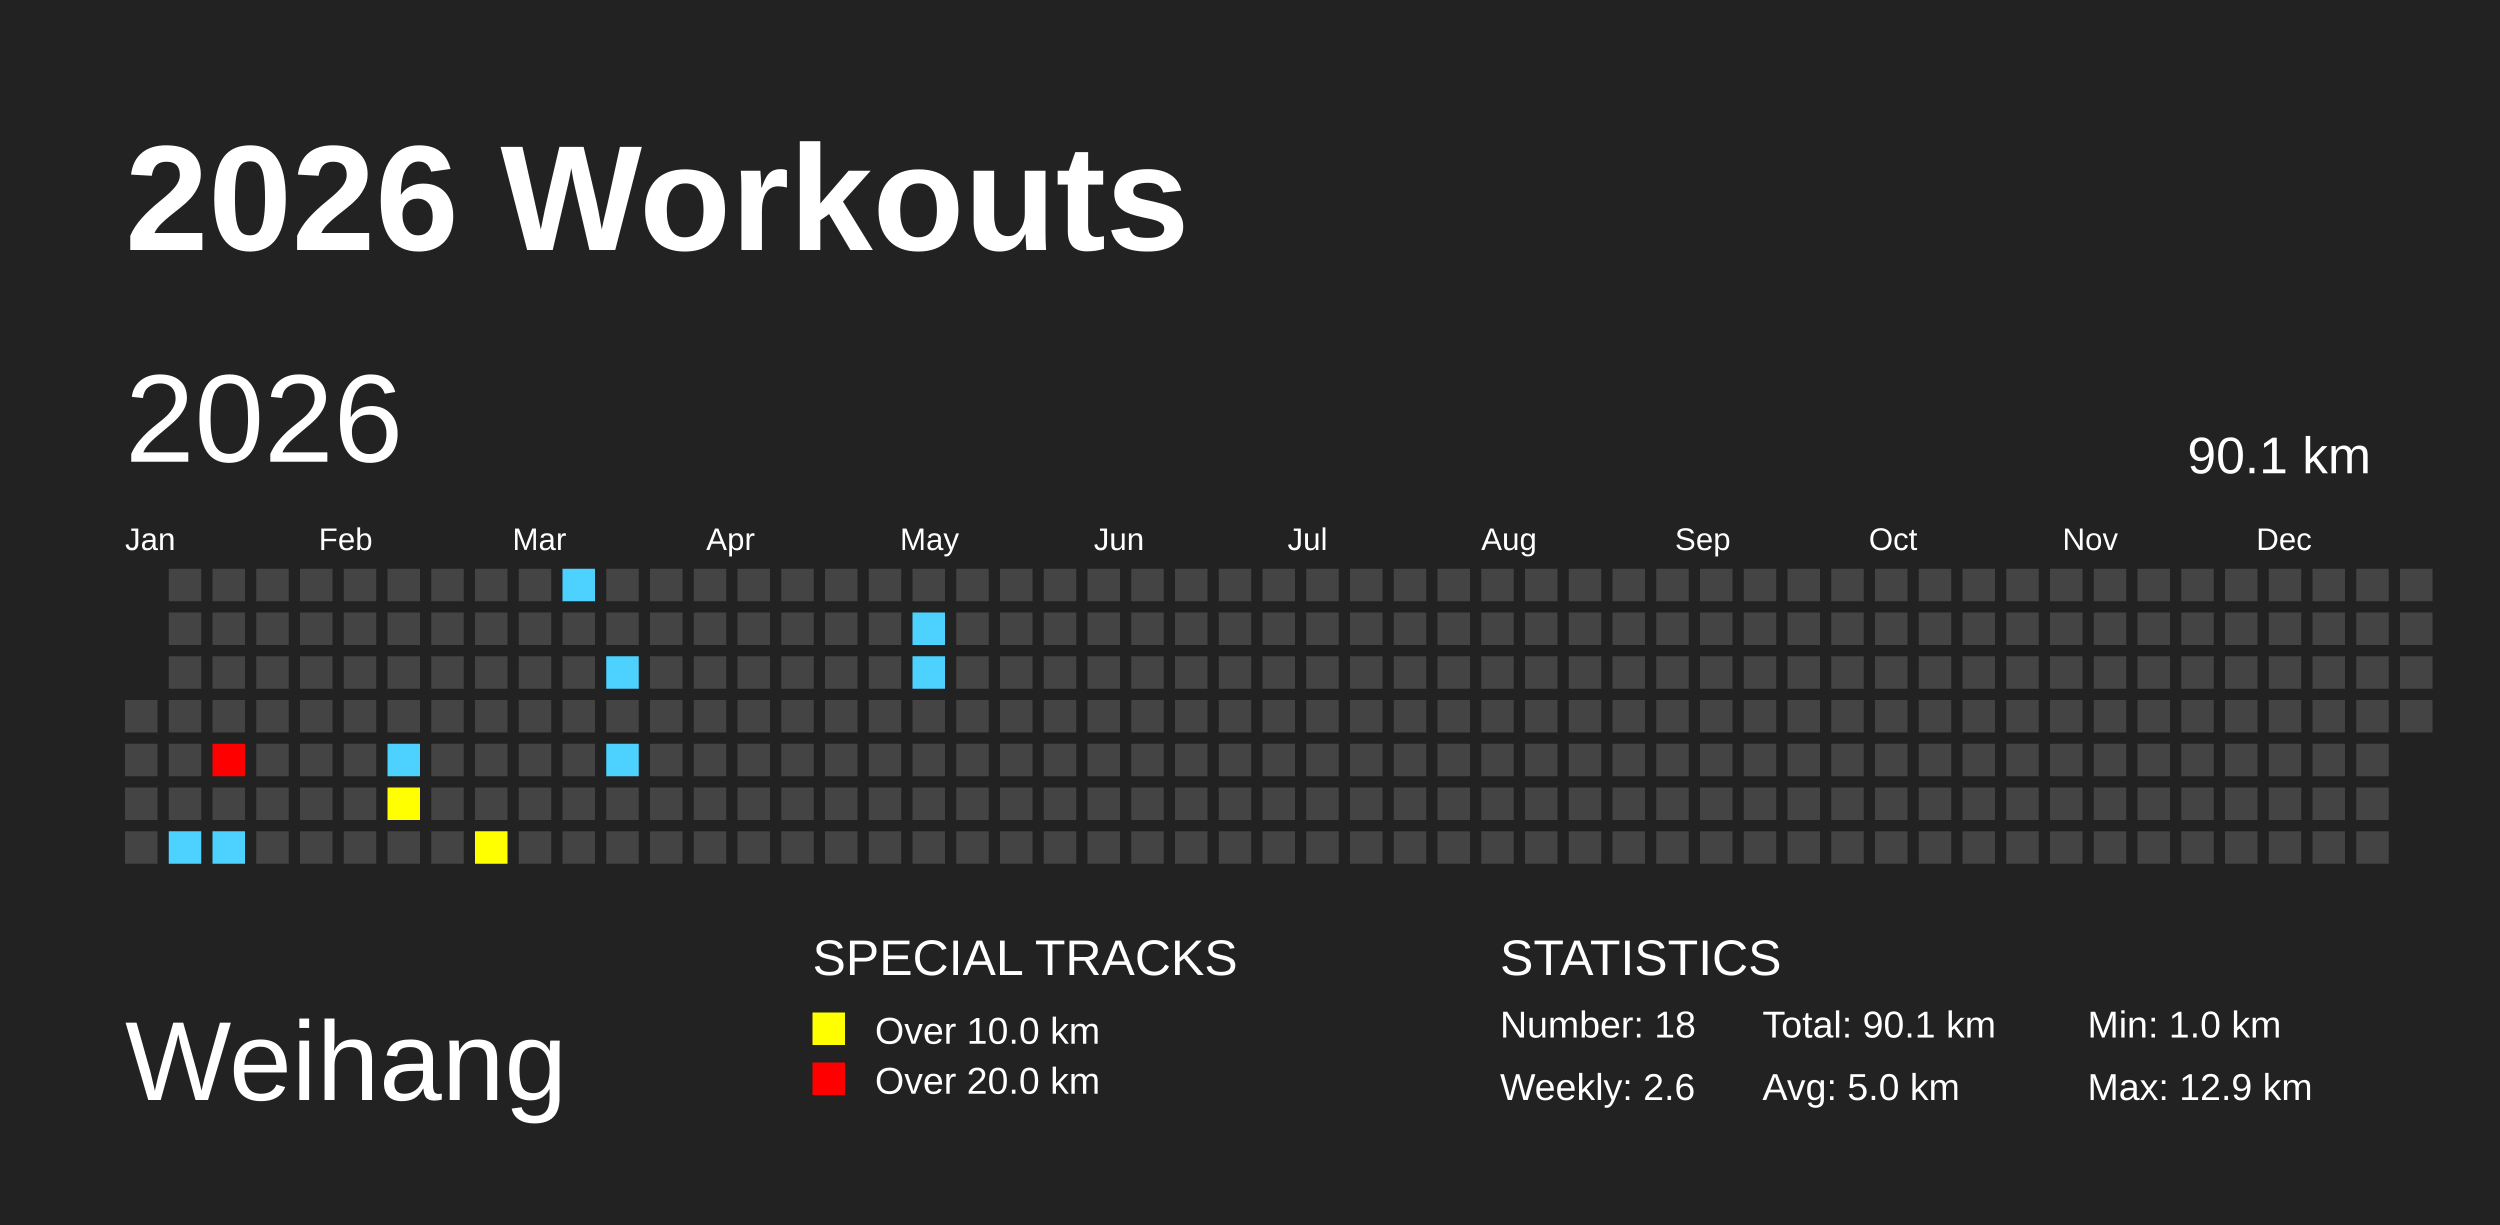
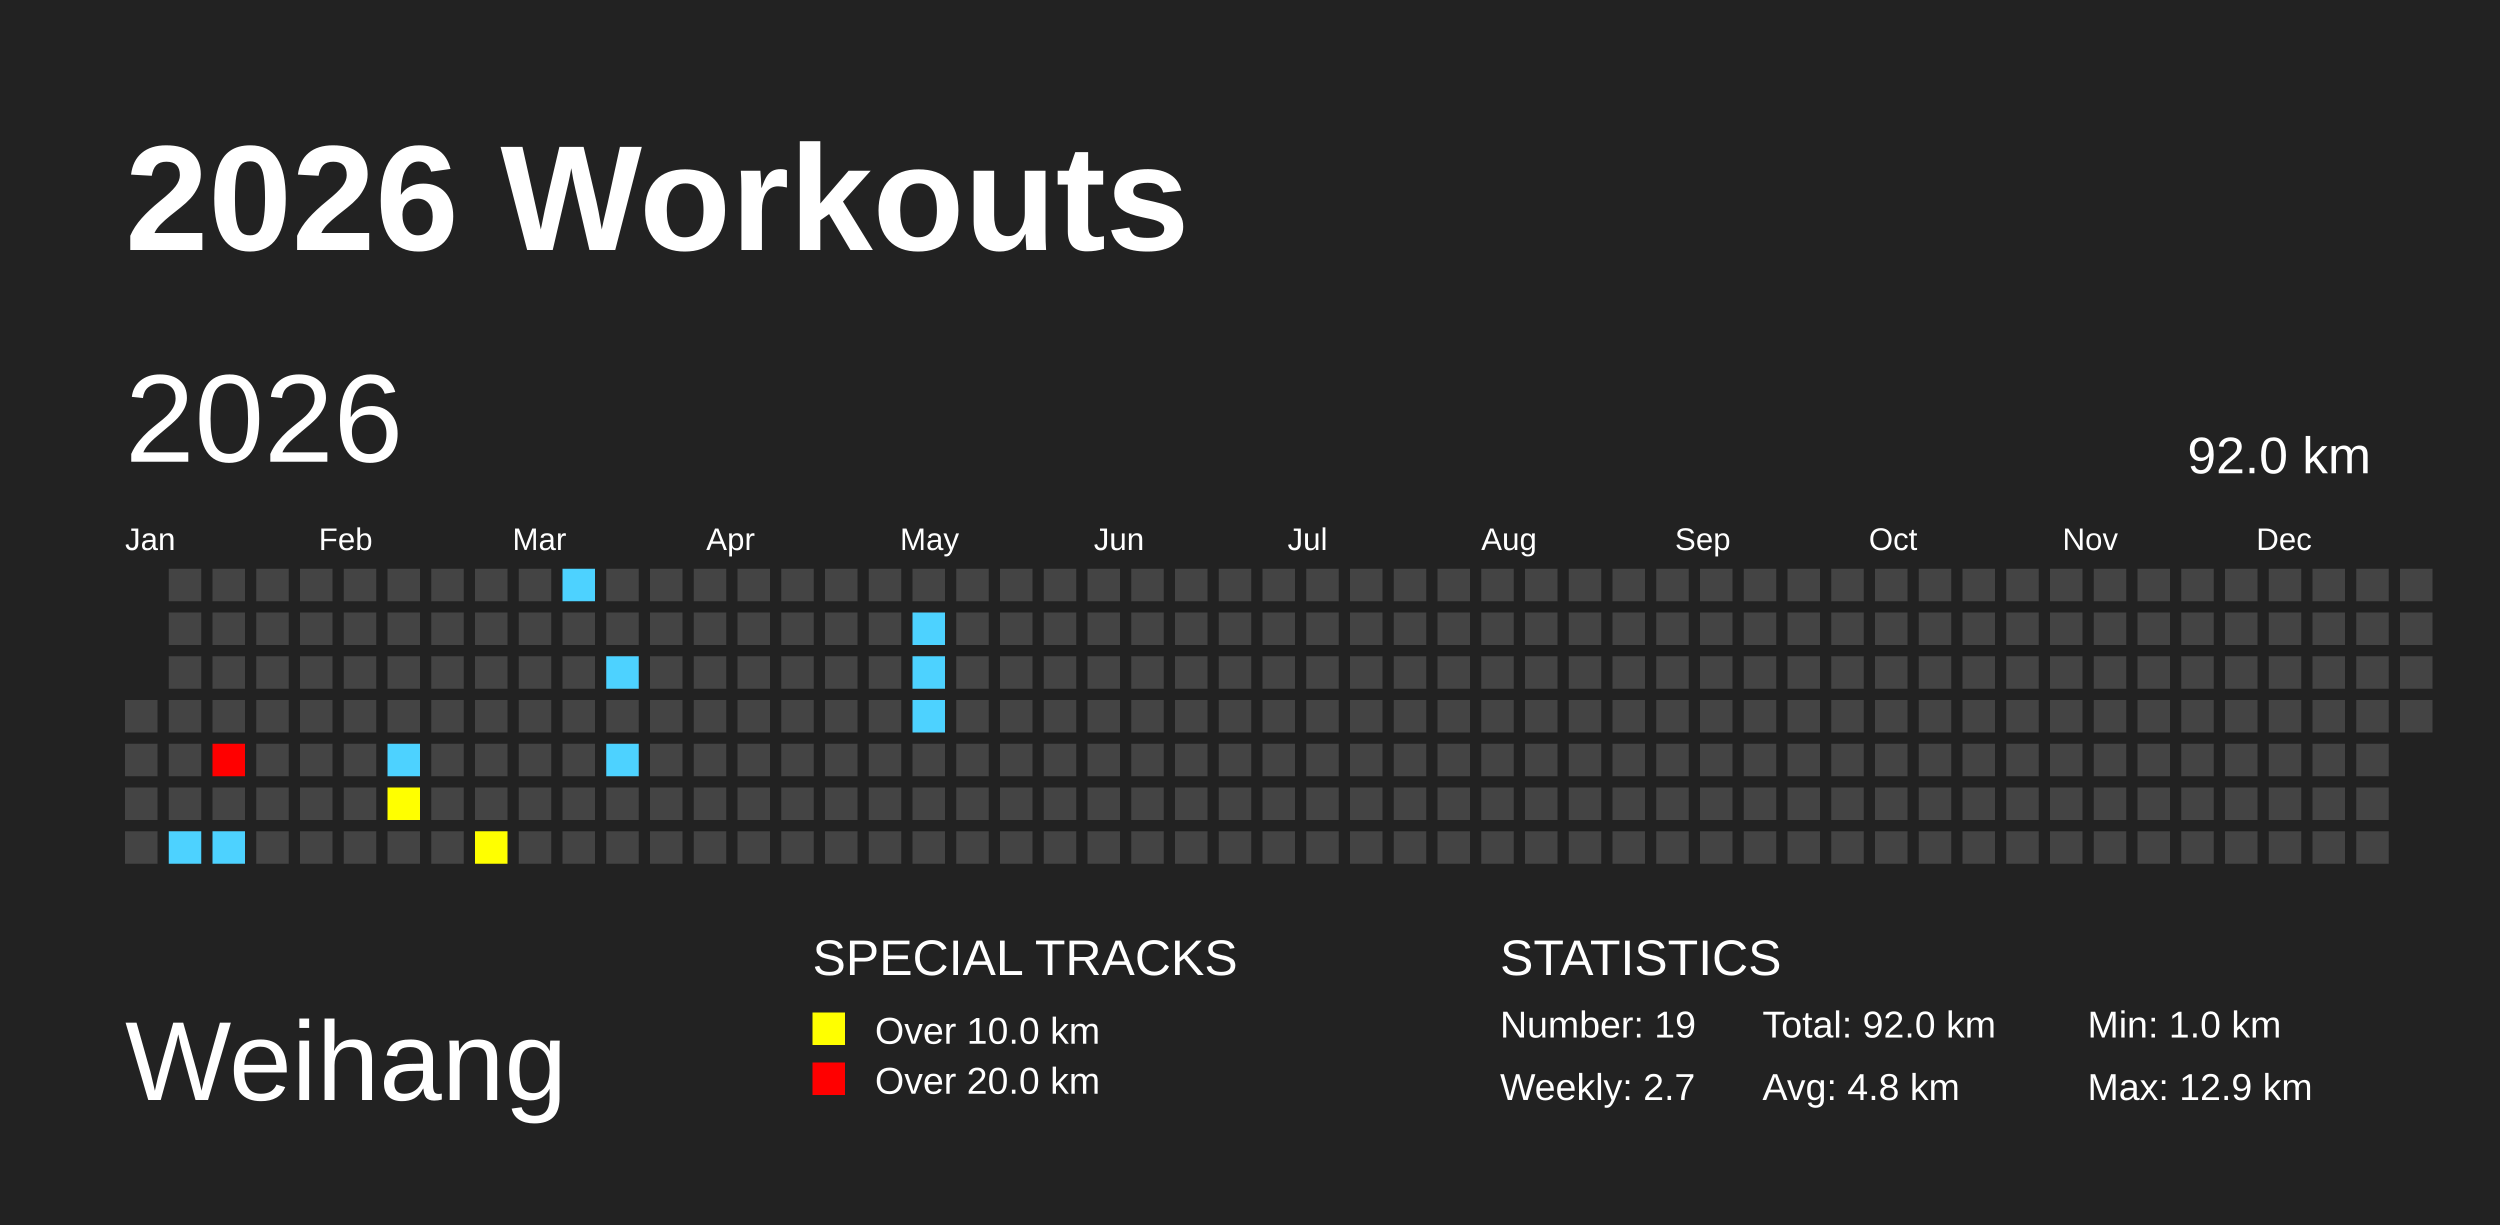
<svg xmlns="http://www.w3.org/2000/svg" baseProfile="full" height="98mm" version="1.1" viewBox="0,0,200,98" width="200mm">
  <defs />
  <rect fill="#222222" height="98" width="200" x="0" y="0" />
  <text fill="#FFFFFF" style="font-size:12px; font-family:Arial; font-weight:bold;" x="10" y="20">2026 Workouts</text>
  <text fill="#FFFFFF" style="font-size:9px; font-family:Arial" x="10" y="88">Weihang</text>
  <text fill="#FFFFFF" style="font-size:4px; font-family:Arial" x="65" y="78">SPECIAL TRACKS</text>
  <rect fill="yellow" height="2.6" width="2.6" x="65" y="81" />
  <text fill="#FFFFFF" style="font-size:3px; font-family:Arial" x="70" y="83.5">Over 10.0 km</text>
  <rect fill="red" height="2.6" width="2.6" x="65" y="85" />
  <text fill="#FFFFFF" style="font-size:3px; font-family:Arial" x="70" y="87.5">Over 20.0 km</text>
  <text fill="#FFFFFF" style="font-size:4px; font-family:Arial" x="120" y="78">STATISTICS</text>
-   <text fill="#FFFFFF" style="font-size:3px; font-family:Arial" x="120" y="83">Number: 18</text>
-   <text fill="#FFFFFF" style="font-size:3px; font-family:Arial" x="120" y="88">Weekly: 2.6</text>
-   <text fill="#FFFFFF" style="font-size:3px; font-family:Arial" x="141" y="83">Total: 90.1 km</text>
-   <text fill="#FFFFFF" style="font-size:3px; font-family:Arial" x="141" y="88">Avg: 5.0 km</text>
+   <text fill="#FFFFFF" style="font-size:3px; font-family:Arial" x="120" y="83">Number: 19</text>
+   <text fill="#FFFFFF" style="font-size:3px; font-family:Arial" x="120" y="88">Weekly: 2.7</text>
+   <text fill="#FFFFFF" style="font-size:3px; font-family:Arial" x="141" y="83">Total: 92.0 km</text>
+   <text fill="#FFFFFF" style="font-size:3px; font-family:Arial" x="141" y="88">Avg: 4.8 km</text>
  <text fill="#FFFFFF" style="font-size:3px; font-family:Arial" x="167" y="83">Min: 1.0 km</text>
  <text fill="#FFFFFF" style="font-size:3px; font-family:Arial" x="167" y="88">Max: 12.9 km</text>
  <text dominant-baseline="hanging" fill="#FFFFFF" style="font-size:10.0px; font-family:Arial;" x="10" y="30">2026</text>
-   <text dominant-baseline="hanging" fill="#FFFFFF" style="font-size:4.125px; font-family:Arial;" x="175" y="35">90.1 km</text>
+   <text dominant-baseline="hanging" fill="#FFFFFF" style="font-size:4.125px; font-family:Arial;" x="175" y="35">92.0 km</text>
  <text fill="#FFFFFF" style="font-size:2.5px; font-family:Arial" x="10.0" y="44">Jan</text>
  <text fill="#FFFFFF" style="font-size:2.5px; font-family:Arial" x="25.5" y="44">Feb</text>
  <text fill="#FFFFFF" style="font-size:2.5px; font-family:Arial" x="41.0" y="44">Mar</text>
  <text fill="#FFFFFF" style="font-size:2.5px; font-family:Arial" x="56.5" y="44">Apr</text>
  <text fill="#FFFFFF" style="font-size:2.5px; font-family:Arial" x="72.0" y="44">May</text>
  <text fill="#FFFFFF" style="font-size:2.5px; font-family:Arial" x="87.5" y="44">Jun</text>
  <text fill="#FFFFFF" style="font-size:2.5px; font-family:Arial" x="103.0" y="44">Jul</text>
  <text fill="#FFFFFF" style="font-size:2.5px; font-family:Arial" x="118.5" y="44">Aug</text>
  <text fill="#FFFFFF" style="font-size:2.5px; font-family:Arial" x="134.0" y="44">Sep</text>
  <text fill="#FFFFFF" style="font-size:2.5px; font-family:Arial" x="149.5" y="44">Oct</text>
  <text fill="#FFFFFF" style="font-size:2.5px; font-family:Arial" x="165.0" y="44">Nov</text>
  <text fill="#FFFFFF" style="font-size:2.5px; font-family:Arial" x="180.5" y="44">Dec</text>
  <rect fill="#444444" height="2.6" width="2.6" x="10.0" y="56.0" />
  <rect fill="#444444" height="2.6" width="2.6" x="10.0" y="59.5" />
  <rect fill="#444444" height="2.6" width="2.6" x="10.0" y="63.0" />
  <rect fill="#444444" height="2.6" width="2.6" x="10.0" y="66.5" />
  <rect fill="#444444" height="2.6" width="2.6" x="13.5" y="45.5" />
  <rect fill="#444444" height="2.6" width="2.6" x="13.5" y="49.0" />
  <rect fill="#444444" height="2.6" width="2.6" x="13.5" y="52.5" />
  <rect fill="#444444" height="2.6" width="2.6" x="13.5" y="56.0" />
  <rect fill="#444444" height="2.6" width="2.6" x="13.5" y="59.5" />
  <rect fill="#444444" height="2.6" width="2.6" x="13.5" y="63.0" />
  <rect fill="#4DD2FF" height="2.6" width="2.6" x="13.5" y="66.5" />
  <rect fill="#444444" height="2.6" width="2.6" x="17.0" y="45.5" />
  <rect fill="#444444" height="2.6" width="2.6" x="17.0" y="49.0" />
  <rect fill="#444444" height="2.6" width="2.6" x="17.0" y="52.5" />
  <rect fill="#444444" height="2.6" width="2.6" x="17.0" y="56.0" />
  <rect fill="red" height="2.6" width="2.6" x="17.0" y="59.5" />
  <rect fill="#444444" height="2.6" width="2.6" x="17.0" y="63.0" />
  <rect fill="#4DD2FF" height="2.6" width="2.6" x="17.0" y="66.5" />
  <rect fill="#444444" height="2.6" width="2.6" x="20.5" y="45.5" />
  <rect fill="#444444" height="2.6" width="2.6" x="20.5" y="49.0" />
  <rect fill="#444444" height="2.6" width="2.6" x="20.5" y="52.5" />
  <rect fill="#444444" height="2.6" width="2.6" x="20.5" y="56.0" />
  <rect fill="#444444" height="2.6" width="2.6" x="20.5" y="59.5" />
  <rect fill="#444444" height="2.6" width="2.6" x="20.5" y="63.0" />
  <rect fill="#444444" height="2.6" width="2.6" x="20.5" y="66.5" />
  <rect fill="#444444" height="2.6" width="2.6" x="24.0" y="45.5" />
  <rect fill="#444444" height="2.6" width="2.6" x="24.0" y="49.0" />
  <rect fill="#444444" height="2.6" width="2.6" x="24.0" y="52.5" />
  <rect fill="#444444" height="2.6" width="2.6" x="24.0" y="56.0" />
  <rect fill="#444444" height="2.6" width="2.6" x="24.0" y="59.5" />
  <rect fill="#444444" height="2.6" width="2.6" x="24.0" y="63.0" />
  <rect fill="#444444" height="2.6" width="2.6" x="24.0" y="66.5" />
  <rect fill="#444444" height="2.6" width="2.6" x="27.5" y="45.5" />
  <rect fill="#444444" height="2.6" width="2.6" x="27.5" y="49.0" />
  <rect fill="#444444" height="2.6" width="2.6" x="27.5" y="52.5" />
  <rect fill="#444444" height="2.6" width="2.6" x="27.5" y="56.0" />
  <rect fill="#444444" height="2.6" width="2.6" x="27.5" y="59.5" />
  <rect fill="#444444" height="2.6" width="2.6" x="27.5" y="63.0" />
  <rect fill="#444444" height="2.6" width="2.6" x="27.5" y="66.5" />
  <rect fill="#444444" height="2.6" width="2.6" x="31.0" y="45.5" />
  <rect fill="#444444" height="2.6" width="2.6" x="31.0" y="49.0" />
  <rect fill="#444444" height="2.6" width="2.6" x="31.0" y="52.5" />
  <rect fill="#444444" height="2.6" width="2.6" x="31.0" y="56.0" />
  <rect fill="#4DD2FF" height="2.6" width="2.6" x="31.0" y="59.5" />
  <rect fill="yellow" height="2.6" width="2.6" x="31.0" y="63.0" />
  <rect fill="#444444" height="2.6" width="2.6" x="31.0" y="66.5" />
  <rect fill="#444444" height="2.6" width="2.6" x="34.5" y="45.5" />
  <rect fill="#444444" height="2.6" width="2.6" x="34.5" y="49.0" />
  <rect fill="#444444" height="2.6" width="2.6" x="34.5" y="52.5" />
  <rect fill="#444444" height="2.6" width="2.6" x="34.5" y="56.0" />
  <rect fill="#444444" height="2.6" width="2.6" x="34.5" y="59.5" />
  <rect fill="#444444" height="2.6" width="2.6" x="34.5" y="63.0" />
  <rect fill="#444444" height="2.6" width="2.6" x="34.5" y="66.5" />
  <rect fill="#444444" height="2.6" width="2.6" x="38.0" y="45.5" />
  <rect fill="#444444" height="2.6" width="2.6" x="38.0" y="49.0" />
  <rect fill="#444444" height="2.6" width="2.6" x="38.0" y="52.5" />
  <rect fill="#444444" height="2.6" width="2.6" x="38.0" y="56.0" />
  <rect fill="#444444" height="2.6" width="2.6" x="38.0" y="59.5" />
  <rect fill="#444444" height="2.6" width="2.6" x="38.0" y="63.0" />
  <rect fill="yellow" height="2.6" width="2.6" x="38.0" y="66.5" />
  <rect fill="#444444" height="2.6" width="2.6" x="41.5" y="45.5" />
  <rect fill="#444444" height="2.6" width="2.6" x="41.5" y="49.0" />
  <rect fill="#444444" height="2.6" width="2.6" x="41.5" y="52.5" />
  <rect fill="#444444" height="2.6" width="2.6" x="41.5" y="56.0" />
  <rect fill="#444444" height="2.6" width="2.6" x="41.5" y="59.5" />
  <rect fill="#444444" height="2.6" width="2.6" x="41.5" y="63.0" />
  <rect fill="#444444" height="2.6" width="2.6" x="41.5" y="66.5" />
  <rect fill="#4DD2FF" height="2.6" width="2.6" x="45.0" y="45.5" />
  <rect fill="#444444" height="2.6" width="2.6" x="45.0" y="49.0" />
  <rect fill="#444444" height="2.6" width="2.6" x="45.0" y="52.5" />
  <rect fill="#444444" height="2.6" width="2.6" x="45.0" y="56.0" />
  <rect fill="#444444" height="2.6" width="2.6" x="45.0" y="59.5" />
  <rect fill="#444444" height="2.6" width="2.6" x="45.0" y="63.0" />
  <rect fill="#444444" height="2.6" width="2.6" x="45.0" y="66.5" />
  <rect fill="#444444" height="2.6" width="2.6" x="48.5" y="45.5" />
  <rect fill="#444444" height="2.6" width="2.6" x="48.5" y="49.0" />
  <rect fill="#4DD2FF" height="2.6" width="2.6" x="48.5" y="52.5" />
  <rect fill="#444444" height="2.6" width="2.6" x="48.5" y="56.0" />
  <rect fill="#4DD2FF" height="2.6" width="2.6" x="48.5" y="59.5" />
  <rect fill="#444444" height="2.6" width="2.6" x="48.5" y="63.0" />
  <rect fill="#444444" height="2.6" width="2.6" x="48.5" y="66.5" />
  <rect fill="#444444" height="2.6" width="2.6" x="52.0" y="45.5" />
  <rect fill="#444444" height="2.6" width="2.6" x="52.0" y="49.0" />
  <rect fill="#444444" height="2.6" width="2.6" x="52.0" y="52.5" />
  <rect fill="#444444" height="2.6" width="2.6" x="52.0" y="56.0" />
  <rect fill="#444444" height="2.6" width="2.6" x="52.0" y="59.5" />
  <rect fill="#444444" height="2.6" width="2.6" x="52.0" y="63.0" />
  <rect fill="#444444" height="2.6" width="2.6" x="52.0" y="66.5" />
  <rect fill="#444444" height="2.6" width="2.6" x="55.5" y="45.5" />
  <rect fill="#444444" height="2.6" width="2.6" x="55.5" y="49.0" />
  <rect fill="#444444" height="2.6" width="2.6" x="55.5" y="52.5" />
  <rect fill="#444444" height="2.6" width="2.6" x="55.5" y="56.0" />
  <rect fill="#444444" height="2.6" width="2.6" x="55.5" y="59.5" />
  <rect fill="#444444" height="2.6" width="2.6" x="55.5" y="63.0" />
  <rect fill="#444444" height="2.6" width="2.6" x="55.5" y="66.5" />
  <rect fill="#444444" height="2.6" width="2.6" x="59.0" y="45.5" />
  <rect fill="#444444" height="2.6" width="2.6" x="59.0" y="49.0" />
  <rect fill="#444444" height="2.6" width="2.6" x="59.0" y="52.5" />
  <rect fill="#444444" height="2.6" width="2.6" x="59.0" y="56.0" />
  <rect fill="#444444" height="2.6" width="2.6" x="59.0" y="59.5" />
  <rect fill="#444444" height="2.6" width="2.6" x="59.0" y="63.0" />
  <rect fill="#444444" height="2.6" width="2.6" x="59.0" y="66.5" />
  <rect fill="#444444" height="2.6" width="2.6" x="62.5" y="45.5" />
  <rect fill="#444444" height="2.6" width="2.6" x="62.5" y="49.0" />
  <rect fill="#444444" height="2.6" width="2.6" x="62.5" y="52.5" />
  <rect fill="#444444" height="2.6" width="2.6" x="62.5" y="56.0" />
  <rect fill="#444444" height="2.6" width="2.6" x="62.5" y="59.5" />
  <rect fill="#444444" height="2.6" width="2.6" x="62.5" y="63.0" />
  <rect fill="#444444" height="2.6" width="2.6" x="62.5" y="66.5" />
  <rect fill="#444444" height="2.6" width="2.6" x="66.0" y="45.5" />
  <rect fill="#444444" height="2.6" width="2.6" x="66.0" y="49.0" />
  <rect fill="#444444" height="2.6" width="2.6" x="66.0" y="52.5" />
  <rect fill="#444444" height="2.6" width="2.6" x="66.0" y="56.0" />
  <rect fill="#444444" height="2.6" width="2.6" x="66.0" y="59.5" />
  <rect fill="#444444" height="2.6" width="2.6" x="66.0" y="63.0" />
  <rect fill="#444444" height="2.6" width="2.6" x="66.0" y="66.5" />
  <rect fill="#444444" height="2.6" width="2.6" x="69.5" y="45.5" />
  <rect fill="#444444" height="2.6" width="2.6" x="69.5" y="49.0" />
  <rect fill="#444444" height="2.6" width="2.6" x="69.5" y="52.5" />
  <rect fill="#444444" height="2.6" width="2.6" x="69.5" y="56.0" />
  <rect fill="#444444" height="2.6" width="2.6" x="69.5" y="59.5" />
  <rect fill="#444444" height="2.6" width="2.6" x="69.5" y="63.0" />
  <rect fill="#444444" height="2.6" width="2.6" x="69.5" y="66.5" />
  <rect fill="#444444" height="2.6" width="2.6" x="73.0" y="45.5" />
  <rect fill="#4DD2FF" height="2.6" width="2.6" x="73.0" y="49.0" />
  <rect fill="#4DD2FF" height="2.6" width="2.6" x="73.0" y="52.5" />
-   <rect fill="#444444" height="2.6" width="2.6" x="73.0" y="56.0" />
+   <rect fill="#4DD2FF" height="2.6" width="2.6" x="73.0" y="56.0" />
  <rect fill="#444444" height="2.6" width="2.6" x="73.0" y="59.5" />
  <rect fill="#444444" height="2.6" width="2.6" x="73.0" y="63.0" />
  <rect fill="#444444" height="2.6" width="2.6" x="73.0" y="66.5" />
  <rect fill="#444444" height="2.6" width="2.6" x="76.5" y="45.5" />
  <rect fill="#444444" height="2.6" width="2.6" x="76.5" y="49.0" />
  <rect fill="#444444" height="2.6" width="2.6" x="76.5" y="52.5" />
  <rect fill="#444444" height="2.6" width="2.6" x="76.5" y="56.0" />
  <rect fill="#444444" height="2.6" width="2.6" x="76.5" y="59.5" />
  <rect fill="#444444" height="2.6" width="2.6" x="76.5" y="63.0" />
  <rect fill="#444444" height="2.6" width="2.6" x="76.5" y="66.5" />
  <rect fill="#444444" height="2.6" width="2.6" x="80.0" y="45.5" />
  <rect fill="#444444" height="2.6" width="2.6" x="80.0" y="49.0" />
  <rect fill="#444444" height="2.6" width="2.6" x="80.0" y="52.5" />
  <rect fill="#444444" height="2.6" width="2.6" x="80.0" y="56.0" />
  <rect fill="#444444" height="2.6" width="2.6" x="80.0" y="59.5" />
  <rect fill="#444444" height="2.6" width="2.6" x="80.0" y="63.0" />
  <rect fill="#444444" height="2.6" width="2.6" x="80.0" y="66.5" />
  <rect fill="#444444" height="2.6" width="2.6" x="83.5" y="45.5" />
  <rect fill="#444444" height="2.6" width="2.6" x="83.5" y="49.0" />
  <rect fill="#444444" height="2.6" width="2.6" x="83.5" y="52.5" />
  <rect fill="#444444" height="2.6" width="2.6" x="83.5" y="56.0" />
  <rect fill="#444444" height="2.6" width="2.6" x="83.5" y="59.5" />
  <rect fill="#444444" height="2.6" width="2.6" x="83.5" y="63.0" />
  <rect fill="#444444" height="2.6" width="2.6" x="83.5" y="66.5" />
  <rect fill="#444444" height="2.6" width="2.6" x="87.0" y="45.5" />
  <rect fill="#444444" height="2.6" width="2.6" x="87.0" y="49.0" />
  <rect fill="#444444" height="2.6" width="2.6" x="87.0" y="52.5" />
  <rect fill="#444444" height="2.6" width="2.6" x="87.0" y="56.0" />
  <rect fill="#444444" height="2.6" width="2.6" x="87.0" y="59.5" />
  <rect fill="#444444" height="2.6" width="2.6" x="87.0" y="63.0" />
  <rect fill="#444444" height="2.6" width="2.6" x="87.0" y="66.5" />
  <rect fill="#444444" height="2.6" width="2.6" x="90.5" y="45.5" />
  <rect fill="#444444" height="2.6" width="2.6" x="90.5" y="49.0" />
  <rect fill="#444444" height="2.6" width="2.6" x="90.5" y="52.5" />
  <rect fill="#444444" height="2.6" width="2.6" x="90.5" y="56.0" />
  <rect fill="#444444" height="2.6" width="2.6" x="90.5" y="59.5" />
  <rect fill="#444444" height="2.6" width="2.6" x="90.5" y="63.0" />
  <rect fill="#444444" height="2.6" width="2.6" x="90.5" y="66.5" />
  <rect fill="#444444" height="2.6" width="2.6" x="94.0" y="45.5" />
  <rect fill="#444444" height="2.6" width="2.6" x="94.0" y="49.0" />
  <rect fill="#444444" height="2.6" width="2.6" x="94.0" y="52.5" />
  <rect fill="#444444" height="2.6" width="2.6" x="94.0" y="56.0" />
  <rect fill="#444444" height="2.6" width="2.6" x="94.0" y="59.5" />
  <rect fill="#444444" height="2.6" width="2.6" x="94.0" y="63.0" />
  <rect fill="#444444" height="2.6" width="2.6" x="94.0" y="66.5" />
  <rect fill="#444444" height="2.6" width="2.6" x="97.5" y="45.5" />
  <rect fill="#444444" height="2.6" width="2.6" x="97.5" y="49.0" />
  <rect fill="#444444" height="2.6" width="2.6" x="97.5" y="52.5" />
  <rect fill="#444444" height="2.6" width="2.6" x="97.5" y="56.0" />
  <rect fill="#444444" height="2.6" width="2.6" x="97.5" y="59.5" />
  <rect fill="#444444" height="2.6" width="2.6" x="97.5" y="63.0" />
  <rect fill="#444444" height="2.6" width="2.6" x="97.5" y="66.5" />
  <rect fill="#444444" height="2.6" width="2.6" x="101.0" y="45.5" />
  <rect fill="#444444" height="2.6" width="2.6" x="101.0" y="49.0" />
  <rect fill="#444444" height="2.6" width="2.6" x="101.0" y="52.5" />
  <rect fill="#444444" height="2.6" width="2.6" x="101.0" y="56.0" />
  <rect fill="#444444" height="2.6" width="2.6" x="101.0" y="59.5" />
  <rect fill="#444444" height="2.6" width="2.6" x="101.0" y="63.0" />
  <rect fill="#444444" height="2.6" width="2.6" x="101.0" y="66.5" />
  <rect fill="#444444" height="2.6" width="2.6" x="104.5" y="45.5" />
  <rect fill="#444444" height="2.6" width="2.6" x="104.5" y="49.0" />
  <rect fill="#444444" height="2.6" width="2.6" x="104.5" y="52.5" />
  <rect fill="#444444" height="2.6" width="2.6" x="104.5" y="56.0" />
  <rect fill="#444444" height="2.6" width="2.6" x="104.5" y="59.5" />
  <rect fill="#444444" height="2.6" width="2.6" x="104.5" y="63.0" />
  <rect fill="#444444" height="2.6" width="2.6" x="104.5" y="66.5" />
  <rect fill="#444444" height="2.6" width="2.6" x="108.0" y="45.5" />
  <rect fill="#444444" height="2.6" width="2.6" x="108.0" y="49.0" />
  <rect fill="#444444" height="2.6" width="2.6" x="108.0" y="52.5" />
  <rect fill="#444444" height="2.6" width="2.6" x="108.0" y="56.0" />
  <rect fill="#444444" height="2.6" width="2.6" x="108.0" y="59.5" />
  <rect fill="#444444" height="2.6" width="2.6" x="108.0" y="63.0" />
  <rect fill="#444444" height="2.6" width="2.6" x="108.0" y="66.5" />
  <rect fill="#444444" height="2.6" width="2.6" x="111.5" y="45.5" />
  <rect fill="#444444" height="2.6" width="2.6" x="111.5" y="49.0" />
  <rect fill="#444444" height="2.6" width="2.6" x="111.5" y="52.5" />
  <rect fill="#444444" height="2.6" width="2.6" x="111.5" y="56.0" />
  <rect fill="#444444" height="2.6" width="2.6" x="111.5" y="59.5" />
  <rect fill="#444444" height="2.6" width="2.6" x="111.5" y="63.0" />
  <rect fill="#444444" height="2.6" width="2.6" x="111.5" y="66.5" />
  <rect fill="#444444" height="2.6" width="2.6" x="115.0" y="45.5" />
  <rect fill="#444444" height="2.6" width="2.6" x="115.0" y="49.0" />
  <rect fill="#444444" height="2.6" width="2.6" x="115.0" y="52.5" />
  <rect fill="#444444" height="2.6" width="2.6" x="115.0" y="56.0" />
  <rect fill="#444444" height="2.6" width="2.6" x="115.0" y="59.5" />
  <rect fill="#444444" height="2.6" width="2.6" x="115.0" y="63.0" />
  <rect fill="#444444" height="2.6" width="2.6" x="115.0" y="66.5" />
  <rect fill="#444444" height="2.6" width="2.6" x="118.5" y="45.5" />
  <rect fill="#444444" height="2.6" width="2.6" x="118.5" y="49.0" />
  <rect fill="#444444" height="2.6" width="2.6" x="118.5" y="52.5" />
  <rect fill="#444444" height="2.6" width="2.6" x="118.5" y="56.0" />
  <rect fill="#444444" height="2.6" width="2.6" x="118.5" y="59.5" />
  <rect fill="#444444" height="2.6" width="2.6" x="118.5" y="63.0" />
  <rect fill="#444444" height="2.6" width="2.6" x="118.5" y="66.5" />
  <rect fill="#444444" height="2.6" width="2.6" x="122.0" y="45.5" />
  <rect fill="#444444" height="2.6" width="2.6" x="122.0" y="49.0" />
  <rect fill="#444444" height="2.6" width="2.6" x="122.0" y="52.5" />
  <rect fill="#444444" height="2.6" width="2.6" x="122.0" y="56.0" />
  <rect fill="#444444" height="2.6" width="2.6" x="122.0" y="59.5" />
  <rect fill="#444444" height="2.6" width="2.6" x="122.0" y="63.0" />
  <rect fill="#444444" height="2.6" width="2.6" x="122.0" y="66.5" />
  <rect fill="#444444" height="2.6" width="2.6" x="125.5" y="45.5" />
  <rect fill="#444444" height="2.6" width="2.6" x="125.5" y="49.0" />
  <rect fill="#444444" height="2.6" width="2.6" x="125.5" y="52.5" />
  <rect fill="#444444" height="2.6" width="2.6" x="125.5" y="56.0" />
  <rect fill="#444444" height="2.6" width="2.6" x="125.5" y="59.5" />
  <rect fill="#444444" height="2.6" width="2.6" x="125.5" y="63.0" />
  <rect fill="#444444" height="2.6" width="2.6" x="125.5" y="66.5" />
  <rect fill="#444444" height="2.6" width="2.6" x="129.0" y="45.5" />
  <rect fill="#444444" height="2.6" width="2.6" x="129.0" y="49.0" />
  <rect fill="#444444" height="2.6" width="2.6" x="129.0" y="52.5" />
  <rect fill="#444444" height="2.6" width="2.6" x="129.0" y="56.0" />
  <rect fill="#444444" height="2.6" width="2.6" x="129.0" y="59.5" />
  <rect fill="#444444" height="2.6" width="2.6" x="129.0" y="63.0" />
  <rect fill="#444444" height="2.6" width="2.6" x="129.0" y="66.5" />
  <rect fill="#444444" height="2.6" width="2.6" x="132.5" y="45.5" />
  <rect fill="#444444" height="2.6" width="2.6" x="132.5" y="49.0" />
  <rect fill="#444444" height="2.6" width="2.6" x="132.5" y="52.5" />
  <rect fill="#444444" height="2.6" width="2.6" x="132.5" y="56.0" />
  <rect fill="#444444" height="2.6" width="2.6" x="132.5" y="59.5" />
  <rect fill="#444444" height="2.6" width="2.6" x="132.5" y="63.0" />
  <rect fill="#444444" height="2.6" width="2.6" x="132.5" y="66.5" />
  <rect fill="#444444" height="2.6" width="2.6" x="136.0" y="45.5" />
  <rect fill="#444444" height="2.6" width="2.6" x="136.0" y="49.0" />
  <rect fill="#444444" height="2.6" width="2.6" x="136.0" y="52.5" />
  <rect fill="#444444" height="2.6" width="2.6" x="136.0" y="56.0" />
  <rect fill="#444444" height="2.6" width="2.6" x="136.0" y="59.5" />
  <rect fill="#444444" height="2.6" width="2.6" x="136.0" y="63.0" />
  <rect fill="#444444" height="2.6" width="2.6" x="136.0" y="66.5" />
  <rect fill="#444444" height="2.6" width="2.6" x="139.5" y="45.5" />
  <rect fill="#444444" height="2.6" width="2.6" x="139.5" y="49.0" />
  <rect fill="#444444" height="2.6" width="2.6" x="139.5" y="52.5" />
  <rect fill="#444444" height="2.6" width="2.6" x="139.5" y="56.0" />
  <rect fill="#444444" height="2.6" width="2.6" x="139.5" y="59.5" />
  <rect fill="#444444" height="2.6" width="2.6" x="139.5" y="63.0" />
  <rect fill="#444444" height="2.6" width="2.6" x="139.5" y="66.5" />
  <rect fill="#444444" height="2.6" width="2.6" x="143.0" y="45.5" />
  <rect fill="#444444" height="2.6" width="2.6" x="143.0" y="49.0" />
  <rect fill="#444444" height="2.6" width="2.6" x="143.0" y="52.5" />
  <rect fill="#444444" height="2.6" width="2.6" x="143.0" y="56.0" />
  <rect fill="#444444" height="2.6" width="2.6" x="143.0" y="59.5" />
  <rect fill="#444444" height="2.6" width="2.6" x="143.0" y="63.0" />
  <rect fill="#444444" height="2.6" width="2.6" x="143.0" y="66.5" />
  <rect fill="#444444" height="2.6" width="2.6" x="146.5" y="45.5" />
  <rect fill="#444444" height="2.6" width="2.6" x="146.5" y="49.0" />
  <rect fill="#444444" height="2.6" width="2.6" x="146.5" y="52.5" />
  <rect fill="#444444" height="2.6" width="2.6" x="146.5" y="56.0" />
  <rect fill="#444444" height="2.6" width="2.6" x="146.5" y="59.5" />
  <rect fill="#444444" height="2.6" width="2.6" x="146.5" y="63.0" />
  <rect fill="#444444" height="2.6" width="2.6" x="146.5" y="66.5" />
  <rect fill="#444444" height="2.6" width="2.6" x="150.0" y="45.5" />
  <rect fill="#444444" height="2.6" width="2.6" x="150.0" y="49.0" />
  <rect fill="#444444" height="2.6" width="2.6" x="150.0" y="52.5" />
  <rect fill="#444444" height="2.6" width="2.6" x="150.0" y="56.0" />
  <rect fill="#444444" height="2.6" width="2.6" x="150.0" y="59.5" />
  <rect fill="#444444" height="2.6" width="2.6" x="150.0" y="63.0" />
  <rect fill="#444444" height="2.6" width="2.6" x="150.0" y="66.5" />
  <rect fill="#444444" height="2.6" width="2.6" x="153.5" y="45.5" />
  <rect fill="#444444" height="2.6" width="2.6" x="153.5" y="49.0" />
  <rect fill="#444444" height="2.6" width="2.6" x="153.5" y="52.5" />
  <rect fill="#444444" height="2.6" width="2.6" x="153.5" y="56.0" />
  <rect fill="#444444" height="2.6" width="2.6" x="153.5" y="59.5" />
  <rect fill="#444444" height="2.6" width="2.6" x="153.5" y="63.0" />
  <rect fill="#444444" height="2.6" width="2.6" x="153.5" y="66.5" />
  <rect fill="#444444" height="2.6" width="2.6" x="157.0" y="45.5" />
  <rect fill="#444444" height="2.6" width="2.6" x="157.0" y="49.0" />
  <rect fill="#444444" height="2.6" width="2.6" x="157.0" y="52.5" />
  <rect fill="#444444" height="2.6" width="2.6" x="157.0" y="56.0" />
  <rect fill="#444444" height="2.6" width="2.6" x="157.0" y="59.5" />
  <rect fill="#444444" height="2.6" width="2.6" x="157.0" y="63.0" />
  <rect fill="#444444" height="2.6" width="2.6" x="157.0" y="66.5" />
  <rect fill="#444444" height="2.6" width="2.6" x="160.5" y="45.5" />
  <rect fill="#444444" height="2.6" width="2.6" x="160.5" y="49.0" />
  <rect fill="#444444" height="2.6" width="2.6" x="160.5" y="52.5" />
  <rect fill="#444444" height="2.6" width="2.6" x="160.5" y="56.0" />
  <rect fill="#444444" height="2.6" width="2.6" x="160.5" y="59.5" />
  <rect fill="#444444" height="2.6" width="2.6" x="160.5" y="63.0" />
  <rect fill="#444444" height="2.6" width="2.6" x="160.5" y="66.5" />
  <rect fill="#444444" height="2.6" width="2.6" x="164.0" y="45.5" />
  <rect fill="#444444" height="2.6" width="2.6" x="164.0" y="49.0" />
  <rect fill="#444444" height="2.6" width="2.6" x="164.0" y="52.5" />
  <rect fill="#444444" height="2.6" width="2.6" x="164.0" y="56.0" />
  <rect fill="#444444" height="2.6" width="2.6" x="164.0" y="59.5" />
  <rect fill="#444444" height="2.6" width="2.6" x="164.0" y="63.0" />
  <rect fill="#444444" height="2.6" width="2.6" x="164.0" y="66.5" />
  <rect fill="#444444" height="2.6" width="2.6" x="167.5" y="45.5" />
  <rect fill="#444444" height="2.6" width="2.6" x="167.5" y="49.0" />
  <rect fill="#444444" height="2.6" width="2.6" x="167.5" y="52.5" />
  <rect fill="#444444" height="2.6" width="2.6" x="167.5" y="56.0" />
  <rect fill="#444444" height="2.6" width="2.6" x="167.5" y="59.5" />
  <rect fill="#444444" height="2.6" width="2.6" x="167.5" y="63.0" />
  <rect fill="#444444" height="2.6" width="2.6" x="167.5" y="66.5" />
  <rect fill="#444444" height="2.6" width="2.6" x="171.0" y="45.5" />
  <rect fill="#444444" height="2.6" width="2.6" x="171.0" y="49.0" />
  <rect fill="#444444" height="2.6" width="2.6" x="171.0" y="52.5" />
  <rect fill="#444444" height="2.6" width="2.6" x="171.0" y="56.0" />
  <rect fill="#444444" height="2.6" width="2.6" x="171.0" y="59.5" />
  <rect fill="#444444" height="2.6" width="2.6" x="171.0" y="63.0" />
  <rect fill="#444444" height="2.6" width="2.6" x="171.0" y="66.5" />
  <rect fill="#444444" height="2.6" width="2.6" x="174.5" y="45.5" />
  <rect fill="#444444" height="2.6" width="2.6" x="174.5" y="49.0" />
  <rect fill="#444444" height="2.6" width="2.6" x="174.5" y="52.5" />
  <rect fill="#444444" height="2.6" width="2.6" x="174.5" y="56.0" />
  <rect fill="#444444" height="2.6" width="2.6" x="174.5" y="59.5" />
  <rect fill="#444444" height="2.6" width="2.6" x="174.5" y="63.0" />
  <rect fill="#444444" height="2.6" width="2.6" x="174.5" y="66.5" />
  <rect fill="#444444" height="2.6" width="2.6" x="178.0" y="45.5" />
  <rect fill="#444444" height="2.6" width="2.6" x="178.0" y="49.0" />
  <rect fill="#444444" height="2.6" width="2.6" x="178.0" y="52.5" />
  <rect fill="#444444" height="2.6" width="2.6" x="178.0" y="56.0" />
  <rect fill="#444444" height="2.6" width="2.6" x="178.0" y="59.5" />
  <rect fill="#444444" height="2.6" width="2.6" x="178.0" y="63.0" />
  <rect fill="#444444" height="2.6" width="2.6" x="178.0" y="66.5" />
  <rect fill="#444444" height="2.6" width="2.6" x="181.5" y="45.5" />
  <rect fill="#444444" height="2.6" width="2.6" x="181.5" y="49.0" />
  <rect fill="#444444" height="2.6" width="2.6" x="181.5" y="52.5" />
  <rect fill="#444444" height="2.6" width="2.6" x="181.5" y="56.0" />
  <rect fill="#444444" height="2.6" width="2.6" x="181.5" y="59.5" />
  <rect fill="#444444" height="2.6" width="2.6" x="181.5" y="63.0" />
  <rect fill="#444444" height="2.6" width="2.6" x="181.5" y="66.5" />
  <rect fill="#444444" height="2.6" width="2.6" x="185.0" y="45.5" />
  <rect fill="#444444" height="2.6" width="2.6" x="185.0" y="49.0" />
  <rect fill="#444444" height="2.6" width="2.6" x="185.0" y="52.5" />
  <rect fill="#444444" height="2.6" width="2.6" x="185.0" y="56.0" />
  <rect fill="#444444" height="2.6" width="2.6" x="185.0" y="59.5" />
  <rect fill="#444444" height="2.6" width="2.6" x="185.0" y="63.0" />
  <rect fill="#444444" height="2.6" width="2.6" x="185.0" y="66.5" />
  <rect fill="#444444" height="2.6" width="2.6" x="188.5" y="45.5" />
  <rect fill="#444444" height="2.6" width="2.6" x="188.5" y="49.0" />
  <rect fill="#444444" height="2.6" width="2.6" x="188.5" y="52.5" />
  <rect fill="#444444" height="2.6" width="2.6" x="188.5" y="56.0" />
  <rect fill="#444444" height="2.6" width="2.6" x="188.5" y="59.5" />
  <rect fill="#444444" height="2.6" width="2.6" x="188.5" y="63.0" />
  <rect fill="#444444" height="2.6" width="2.6" x="188.5" y="66.5" />
  <rect fill="#444444" height="2.6" width="2.6" x="192.0" y="45.5" />
  <rect fill="#444444" height="2.6" width="2.6" x="192.0" y="49.0" />
  <rect fill="#444444" height="2.6" width="2.6" x="192.0" y="52.5" />
  <rect fill="#444444" height="2.6" width="2.6" x="192.0" y="56.0" />
</svg>
